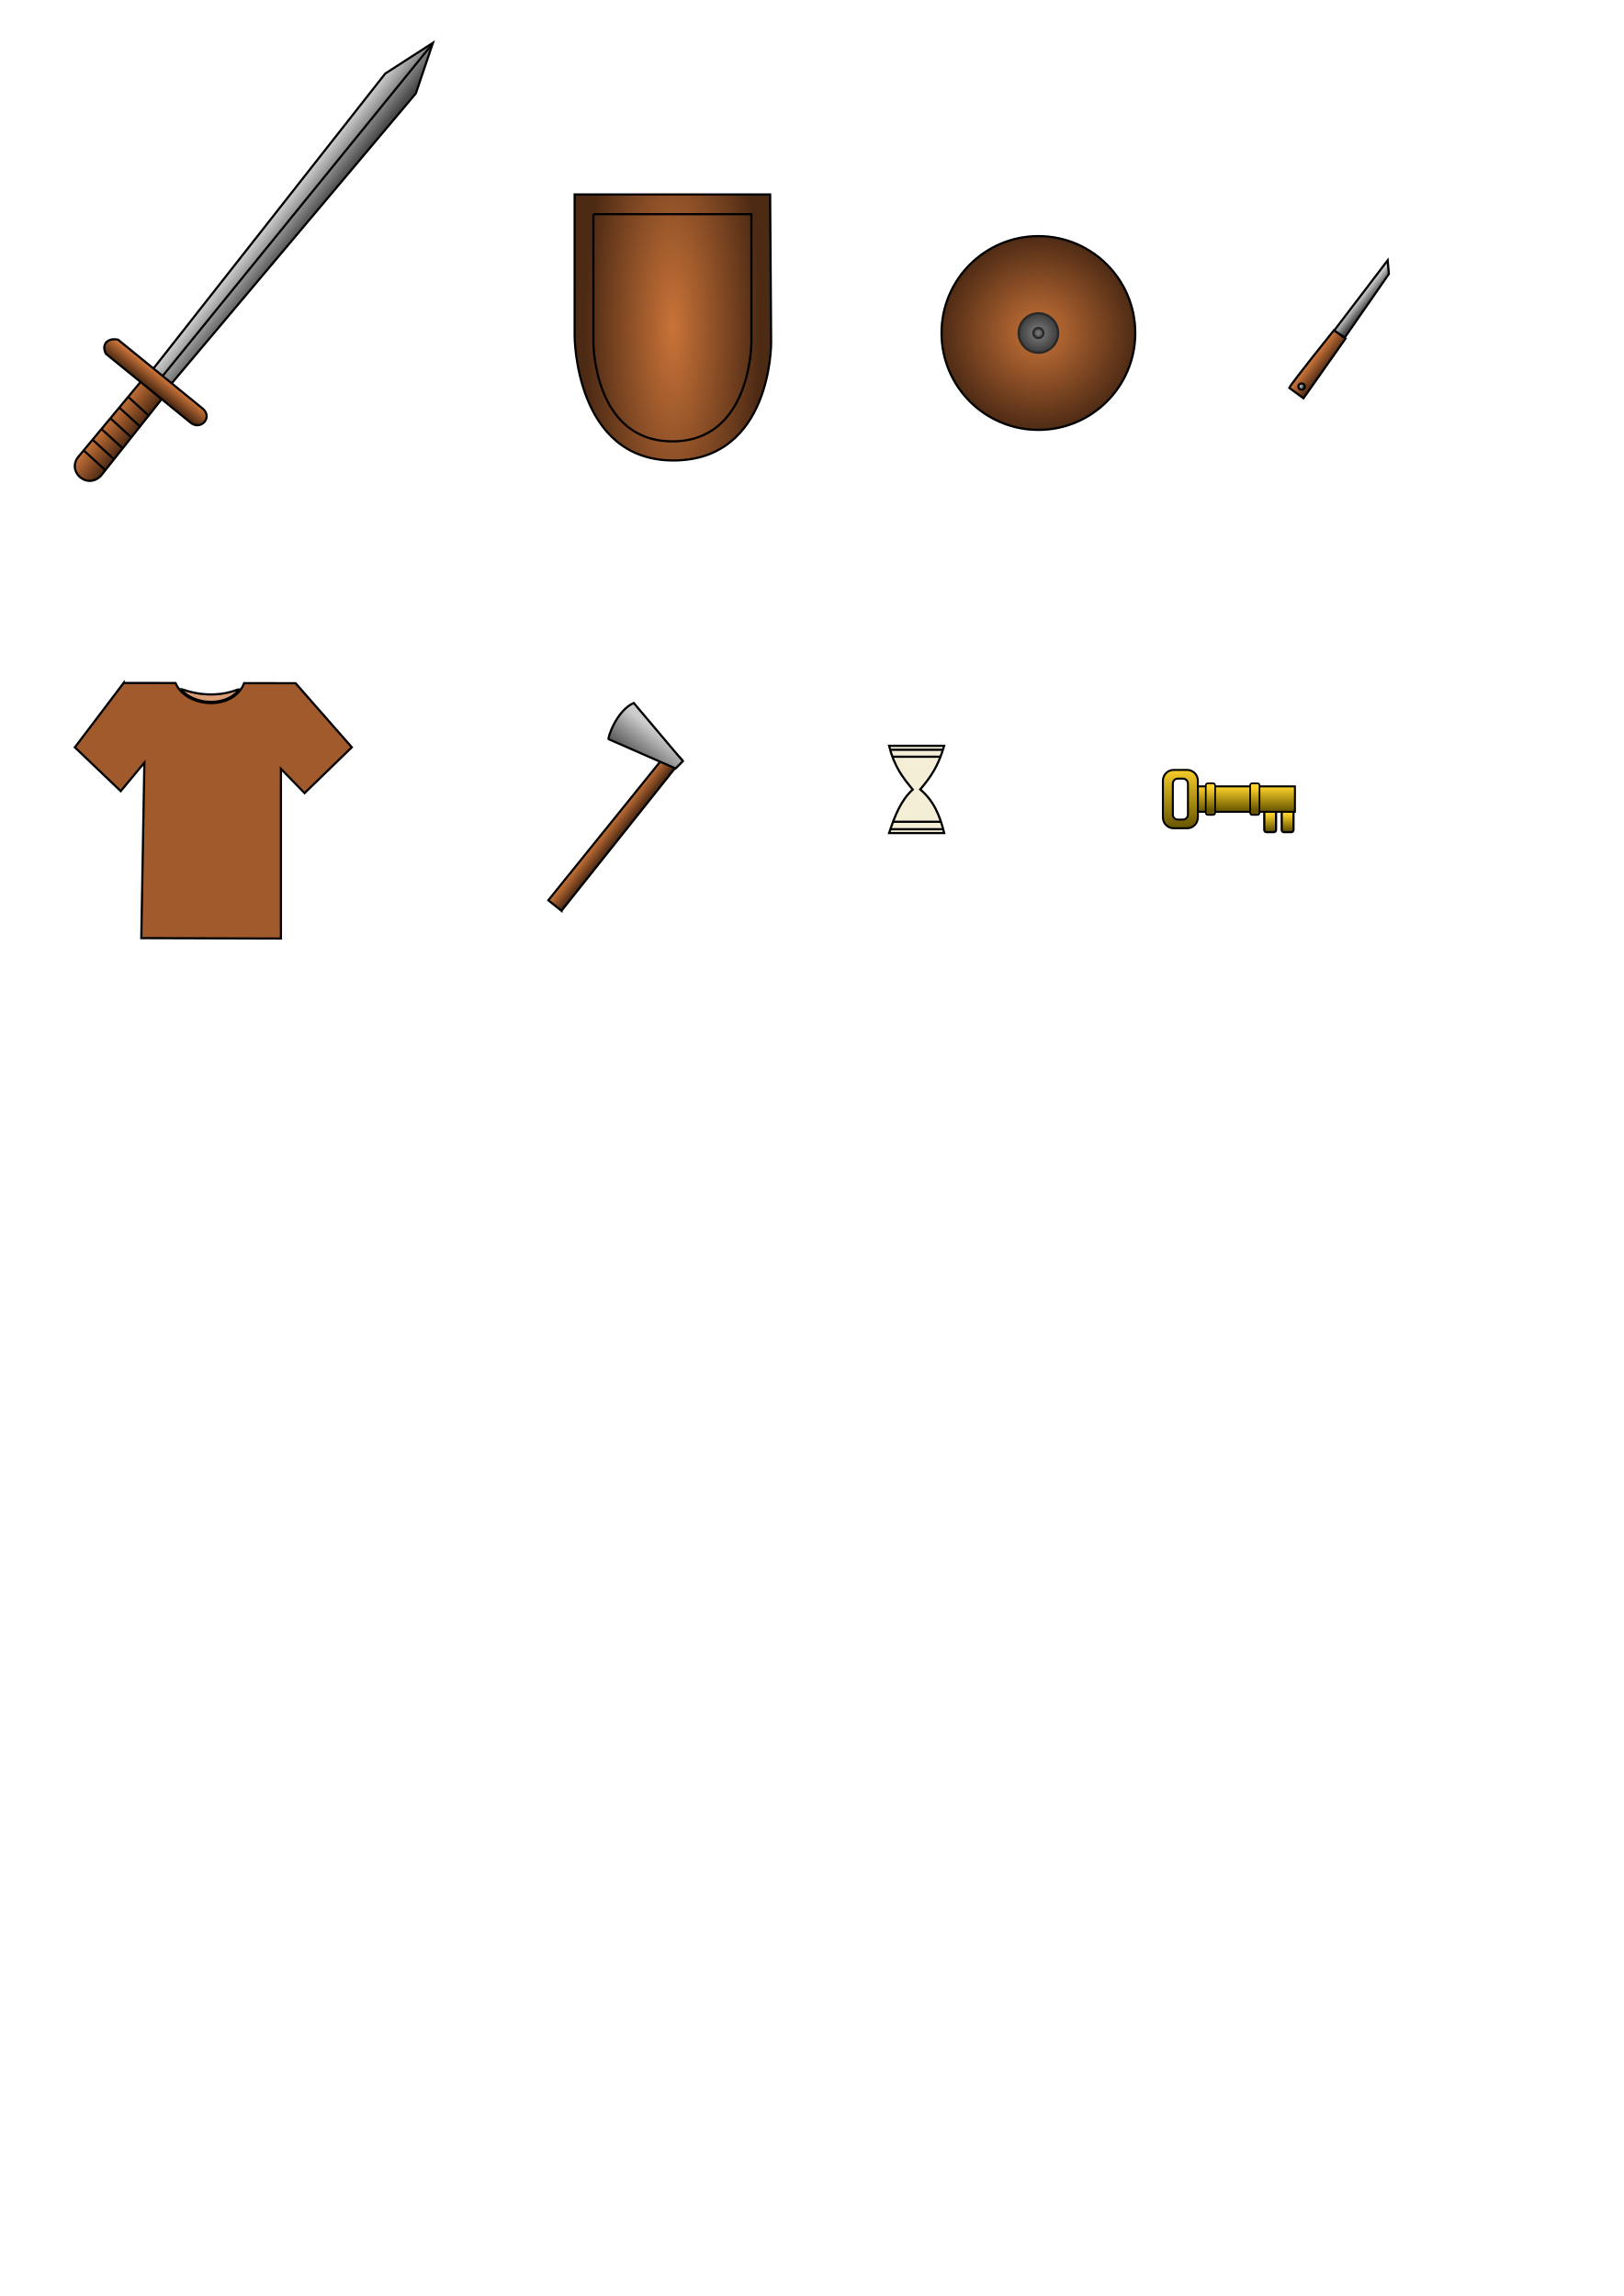
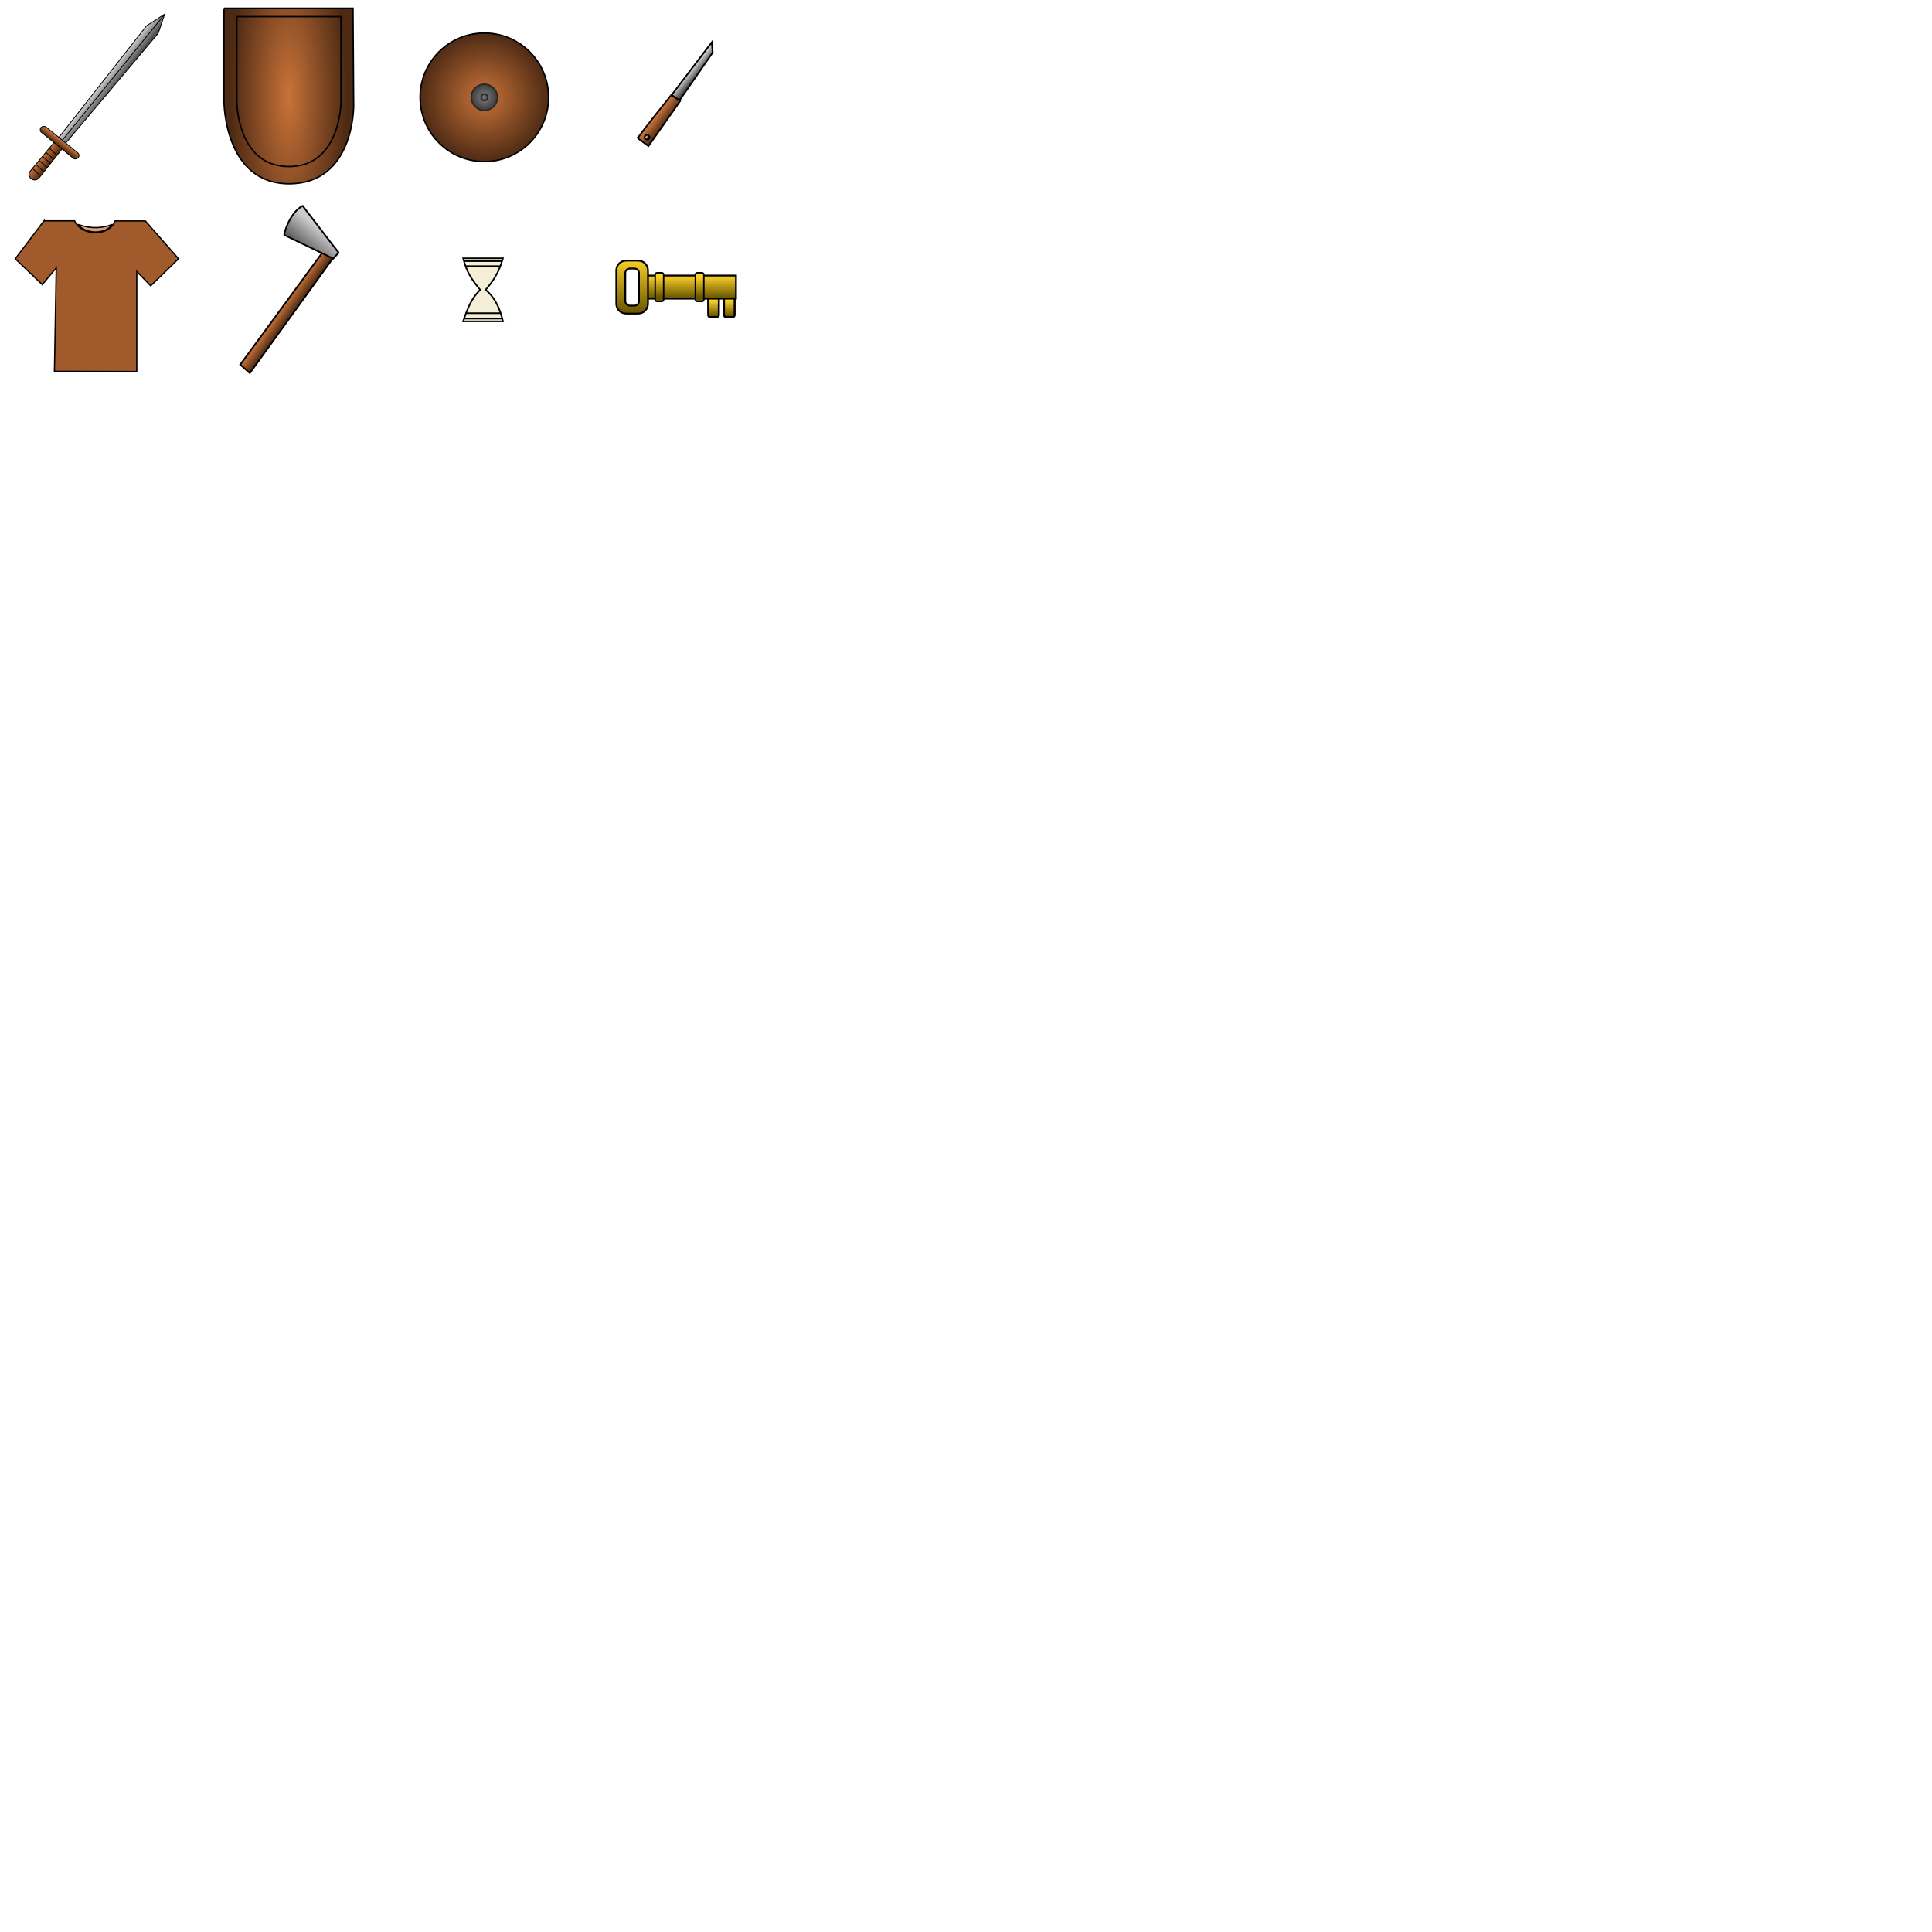
- <svg xmlns="http://www.w3.org/2000/svg" xmlns:ns1="http://www.openswatchbook.org/uri/2009/osb" xmlns:xlink="http://www.w3.org/1999/xlink" width="744.094" height="1052.362" id="svg11971" version="1.1">
-   <defs id="defs11973">
+ <svg xmlns="http://www.w3.org/2000/svg" xmlns:xlink="http://www.w3.org/1999/xlink" width="640" height="640" viewBox="0 0 640 640" id="svg3440" version="1.1">
+   <defs id="defs3442">
+     <linearGradient xlink:href="#linearGradient5971" id="linearGradient6046-1" gradientUnits="userSpaceOnUse" x1="573.75" y1="361.112" x2="573.75" y2="372.362" gradientTransform="matrix(0.7750424,0,0,0.479848,-200.2339,-544.726)" />
    <linearGradient id="linearGradient5971">
      <stop style="stop-color:#ffd42a;stop-opacity:1;" offset="0" id="stop5973" />
      <stop style="stop-color:#675500;stop-opacity:1" offset="1" id="stop5975" />
    </linearGradient>
-     <linearGradient id="linearGradient5658" ns1:paint="solid">
-       <stop style="stop-color:#000000;stop-opacity:1;" offset="0" id="stop5660" />
+     <linearGradient xlink:href="#linearGradient5971" id="linearGradient6046" gradientUnits="userSpaceOnUse" x1="573.75" y1="361.112" x2="573.75" y2="372.362" gradientTransform="matrix(0.7750424,0,0,0.479848,-189.6063,-544.726)" />
+     <linearGradient xlink:href="#linearGradient5971" id="linearGradient6042" gradientUnits="userSpaceOnUse" x1="541.851" y1="348.576" x2="541.649" y2="383.201" gradientTransform="matrix(0.5257578,0,0,0.4265465,-40.50238,-525.2093)" />
+     <linearGradient xlink:href="#linearGradient5971" id="linearGradient6044" gradientUnits="userSpaceOnUse" x1="573.75" y1="361.112" x2="573.75" y2="372.362" gradientTransform="matrix(0.4281189,0,0,0.5268025,13.3676,-561.9518)" />
+     <linearGradient xlink:href="#linearGradient5971" id="linearGradient6040" gradientUnits="userSpaceOnUse" x1="598.053" y1="372.993" x2="598.132" y2="380.806" gradientTransform="matrix(0.5226735,0,0,0.5226735,-42.58121,-560.1238)" />
+     <linearGradient xlink:href="#linearGradient5971" id="linearGradient6038" gradientUnits="userSpaceOnUse" x1="589.938" y1="372.987" x2="590.062" y2="380.8" gradientTransform="matrix(0.5226735,0,0,0.5226735,-42.53173,-560.1238)" />
+     <linearGradient xlink:href="#linearGradient12541" id="linearGradient3245" x1="447.125" y1="327.612" x2="436.25" y2="341.862" gradientUnits="userSpaceOnUse" gradientTransform="matrix(0.5282177,0,0,0.5815277,-106.841,-586.5086)" />
+     <linearGradient id="linearGradient12541">
+       <stop style="stop-color:#cccccc;stop-opacity:1;" offset="0" id="stop12543" />
+       <stop style="stop-color:#494949;stop-opacity:1;" offset="1" id="stop12545" />
    </linearGradient>
-     <linearGradient id="linearGradient3278">
-       <stop style="stop-color:#af2727;stop-opacity:1;" offset="0" id="stop3280" />
-       <stop style="stop-color:#af2727;stop-opacity:0;" offset="1" id="stop3282" />
-     </linearGradient>
-     <linearGradient id="linearGradient3270">
-       <stop style="stop-color:#2d0808;stop-opacity:1;" offset="0" id="stop3272" />
-       <stop style="stop-color:#2d0808;stop-opacity:0;" offset="1" id="stop3274" />
-     </linearGradient>
+     <linearGradient xlink:href="#linearGradient4813" id="linearGradient3237" x1="444.533" y1="367.777" x2="450.225" y2="372.277" gradientUnits="userSpaceOnUse" gradientTransform="matrix(0.5282177,0,0,0.5815277,-108.5218,-578.4901)" />
    <linearGradient id="linearGradient4813">
      <stop style="stop-color:#c97338;stop-opacity:1;" offset="0" id="stop4815" />
      <stop style="stop-color:#4d2a14;stop-opacity:1;" offset="1" id="stop4817" />
    </linearGradient>
-     <linearGradient id="linearGradient12628">
-       <stop style="stop-color:#aa4400;stop-opacity:1;" offset="0" id="stop12630" />
-       <stop style="stop-color:#4b1e00;stop-opacity:1;" offset="1" id="stop12632" />
-     </linearGradient>
+     <linearGradient gradientTransform="matrix(2.365075,0,0,2.366253,-87.73686,-547.3116)" xlink:href="#linearGradient12541" id="linearGradient3246" x1="141.281" y1="54.432" x2="141.68" y2="54.573" gradientUnits="userSpaceOnUse" />
+     <linearGradient xlink:href="#linearGradient12541" id="linearGradient3236" x1="147.416" y1="45.331" x2="148.225" y2="45.987" gradientUnits="userSpaceOnUse" gradientTransform="matrix(2.365075,0,0,2.366253,-87.57057,-547.1453)" />
+     <linearGradient xlink:href="#linearGradient4813" id="linearGradient3228" x1="142.638" y1="51.53" x2="143.93" y2="52.524" gradientUnits="userSpaceOnUse" gradientTransform="matrix(2.365075,0,0,2.366253,-87.57057,-547.1453)" />
+     <radialGradient xlink:href="#linearGradient4813" id="radialGradient3299" gradientUnits="userSpaceOnUse" gradientTransform="matrix(1,4.3104993e-6,-4.3105185e-6,1.000004,4.3357579e-4,-0.00102572)" cx="133.555" cy="111.468" fx="133.555" fy="111.468" r="9.961" />
+     <radialGradient xlink:href="#linearGradient12549" id="radialGradient3515" cx="192.438" cy="100.55" fx="192.438" fy="100.55" r="2.15" gradientUnits="userSpaceOnUse" />
    <linearGradient id="linearGradient12549">
      <stop style="stop-color:#808080;stop-opacity:1;" offset="0" id="stop12551" />
      <stop style="stop-color:#373737;stop-opacity:1;" offset="1" id="stop12553" />
    </linearGradient>
-     <linearGradient id="linearGradient12541">
-       <stop style="stop-color:#cccccc;stop-opacity:1;" offset="0" id="stop12543" />
-       <stop style="stop-color:#494949;stop-opacity:1;" offset="1" id="stop12545" />
-     </linearGradient>
-     <linearGradient id="linearGradient12533">
-       <stop style="stop-color:#aa4400;stop-opacity:1;" offset="0" id="stop12535" />
-       <stop style="stop-color:#612600;stop-opacity:0.931;" offset="1" id="stop12537" />
-     </linearGradient>
-     <linearGradient xlink:href="#linearGradient12533" id="linearGradient12539" x1="30" y1="104.862" x2="45" y2="104.862" gradientUnits="userSpaceOnUse" gradientTransform="matrix(0.6428571,0,0,1,13.39286,0)" />
-     <linearGradient xlink:href="#linearGradient12541" id="linearGradient12547" x1="30" y1="67.362" x2="45" y2="67.005" gradientUnits="userSpaceOnUse" gradientTransform="matrix(0.6190476,0,0,1,14.28571,0)" />
-     <linearGradient xlink:href="#linearGradient12549" id="linearGradient12555" x1="19.524" y1="80.973" x2="41.856" y2="80.973" gradientUnits="userSpaceOnUse" />
-     <linearGradient xlink:href="#linearGradient12628" id="linearGradient12634" x1="20" y1="89.862" x2="55" y2="89.862" gradientUnits="userSpaceOnUse" />
-     <linearGradient xlink:href="#linearGradient12541" id="linearGradient4667" x1="130.927" y1="76.768" x2="133.723" y2="79.041" gradientUnits="userSpaceOnUse" gradientTransform="matrix(1.034653,0,0,0.9771324,-3.957043,2.262305)" />
-     <linearGradient xlink:href="#linearGradient4813" id="linearGradient4819" x1="109.524" y1="101.312" x2="112.55" y2="103.964" gradientUnits="userSpaceOnUse" gradientTransform="matrix(0.7540372,0,0,0.7508716,27.29585,25.58647)" />
-     <linearGradient xlink:href="#linearGradient4813" id="linearGradient4827" x1="115.345" y1="97.134" x2="113.871" y2="98.831" gradientUnits="userSpaceOnUse" />
-     <linearGradient xlink:href="#linearGradient12541" id="linearGradient4855" gradientUnits="userSpaceOnUse" gradientTransform="matrix(1.034653,0,0,0.9771324,-3.957043,2.262305)" x1="130.927" y1="76.768" x2="133.723" y2="79.041" />
-     <linearGradient xlink:href="#linearGradient4813" id="linearGradient4857" gradientUnits="userSpaceOnUse" gradientTransform="matrix(0.7540372,0,0,0.7508716,27.29585,25.58647)" x1="109.524" y1="101.312" x2="112.55" y2="103.964" />
-     <linearGradient xlink:href="#linearGradient4813" id="linearGradient4859" gradientUnits="userSpaceOnUse" x1="115.345" y1="97.134" x2="113.871" y2="98.831" />
-     <linearGradient xlink:href="#linearGradient4813" id="linearGradient4891" x1="153.9" y1="100.862" x2="156.1" y2="100.862" gradientUnits="userSpaceOnUse" gradientTransform="matrix(1,0,0,0.553911,-9,38.96573)" />
-     <linearGradient xlink:href="#linearGradient4813" id="linearGradient4895" gradientUnits="userSpaceOnUse" x1="153.9" y1="100.862" x2="156.1" y2="100.862" gradientTransform="matrix(0,1,-0.5918556,-2.8356474e-8,214.6834,-66.63781)" />
-     <linearGradient xlink:href="#linearGradient4813" id="linearGradient4905" gradientUnits="userSpaceOnUse" gradientTransform="matrix(1,0,0,0.553911,9,38.97131)" x1="153.9" y1="100.862" x2="156.1" y2="100.862" />
-     <linearGradient xlink:href="#linearGradient4813" id="linearGradient2446" gradientUnits="userSpaceOnUse" gradientTransform="matrix(3.337504,-0.154314,0.1542372,3.339166,-326.9866,-134.7037)" x1="115.345" y1="97.134" x2="113.871" y2="98.831" />
-     <linearGradient xlink:href="#linearGradient4813" id="linearGradient2449" gradientUnits="userSpaceOnUse" gradientTransform="matrix(3.408348,-0.1575896,0.1568499,3.395729,-339.2016,-135.4084)" x1="109.524" y1="101.312" x2="112.55" y2="103.964" />
-     <linearGradient xlink:href="#linearGradient12541" id="linearGradient2453" gradientUnits="userSpaceOnUse" gradientTransform="matrix(4.211564,-0.1947274,0.18381,3.979406,-430.28,-193.3357)" x1="130.927" y1="76.768" x2="133.723" y2="79.041" />
-     <radialGradient xlink:href="#linearGradient3270" id="radialGradient3276" cx="180.003" cy="78.632" fx="180.003" fy="78.632" r="8.857" gradientTransform="matrix(1,0,0,0.7105994,0,22.75614)" gradientUnits="userSpaceOnUse" />
-     <radialGradient xlink:href="#linearGradient3278" id="radialGradient3284" cx="180.003" cy="78.632" fx="180.003" fy="78.632" r="8.857" gradientTransform="matrix(1,0,0,0.7105994,0,22.75614)" gradientUnits="userSpaceOnUse" />
-     <radialGradient xlink:href="#linearGradient4813" id="radialGradient3286" cx="133.555" cy="111.468" fx="133.555" fy="111.468" r="9.961" gradientUnits="userSpaceOnUse" gradientTransform="matrix(1,4.3104993e-6,-4.3105185e-6,1.000004,4.3357579e-4,-1.0257246e-3)" />
-     <radialGradient xlink:href="#linearGradient4813" id="radialGradient3292" cx="152.487" cy="102.688" fx="152.487" fy="102.688" r="10.05" gradientTransform="matrix(4.007604,2.5984951e-6,-8.2653352e-6,12.76016,-302.743,-1160.221)" gradientUnits="userSpaceOnUse" />
-     <radialGradient xlink:href="#linearGradient4813" id="radialGradient3299" gradientUnits="userSpaceOnUse" gradientTransform="matrix(1,4.3104993e-6,-4.3105185e-6,1.000004,4.3357579e-4,-1.0257246e-3)" cx="133.555" cy="111.468" fx="133.555" fy="111.468" r="9.961" />
-     <radialGradient xlink:href="#linearGradient12549" id="radialGradient3515" cx="192.438" cy="100.55" fx="192.438" fy="100.55" r="2.15" gradientUnits="userSpaceOnUse" />
    <radialGradient xlink:href="#linearGradient12549" id="radialGradient3523" cx="192.62" cy="100" fx="192.62" fy="100" r="0.658" gradientUnits="userSpaceOnUse" />
-     <linearGradient xlink:href="#linearGradient4813" id="linearGradient3228" x1="142.638" y1="51.53" x2="143.93" y2="52.524" gradientUnits="userSpaceOnUse" gradientTransform="matrix(4.524956,0,0,4.52721,-43.39263,-69.193)" />
-     <linearGradient xlink:href="#linearGradient12541" id="linearGradient3236" x1="147.416" y1="45.331" x2="148.225" y2="45.987" gradientUnits="userSpaceOnUse" gradientTransform="matrix(4.524956,0,0,4.52721,-43.39263,-69.193)" />
-     <linearGradient xlink:href="#linearGradient12541" id="linearGradient3246" x1="141.281" y1="54.432" x2="141.68" y2="54.573" gradientUnits="userSpaceOnUse" />
-     <linearGradient xlink:href="#linearGradient4813" id="linearGradient3237" x1="444.533" y1="367.777" x2="450.225" y2="372.277" gradientUnits="userSpaceOnUse" gradientTransform="translate(-165,9.5)" />
-     <linearGradient xlink:href="#linearGradient12541" id="linearGradient3245" x1="447.125" y1="327.612" x2="436.25" y2="341.862" gradientUnits="userSpaceOnUse" gradientTransform="translate(-161.818,-4.288583)" />
-     <linearGradient gradientTransform="translate(-546.9654,-360.5775)" xlink:href="#linearGradient5971" id="linearGradient5977-4" x1="573.75" y1="361.112" x2="573.75" y2="372.362" gradientUnits="userSpaceOnUse" />
-     <linearGradient xlink:href="#linearGradient5971" id="linearGradient6038" gradientUnits="userSpaceOnUse" x1="589.938" y1="372.987" x2="590.062" y2="380.8" gradientTransform="translate(-7.954951,0)" />
-     <linearGradient xlink:href="#linearGradient5971" id="linearGradient6040" gradientUnits="userSpaceOnUse" x1="598.053" y1="372.993" x2="598.132" y2="380.806" gradientTransform="translate(-8.049621,0)" />
-     <linearGradient xlink:href="#linearGradient5971" id="linearGradient6042" gradientUnits="userSpaceOnUse" x1="541.851" y1="348.576" x2="541.649" y2="383.201" gradientTransform="matrix(1.005901,0,0,0.816086,-4.072323,66.79984)" />
-     <linearGradient xlink:href="#linearGradient5971" id="linearGradient6044" gradientUnits="userSpaceOnUse" x1="573.75" y1="361.112" x2="573.75" y2="372.362" gradientTransform="matrix(0.8190943,0,0,1.0079,98.99389,-3.497249)" />
-     <linearGradient xlink:href="#linearGradient5971" id="linearGradient6046" gradientUnits="userSpaceOnUse" x1="573.75" y1="361.112" x2="573.75" y2="372.362" gradientTransform="matrix(1.482842,0,0,0.9180645,-289.344,29.45985)" />
-     <linearGradient xlink:href="#linearGradient5971" id="linearGradient6046-1" gradientUnits="userSpaceOnUse" x1="573.75" y1="361.112" x2="573.75" y2="372.362" gradientTransform="matrix(1.482842,0,0,0.9180645,-309.6771,29.45984)" />
+     <radialGradient xlink:href="#linearGradient4813" id="radialGradient3292" cx="152.487" cy="102.688" fx="152.487" fy="102.688" r="10.05" gradientTransform="matrix(1.721172,1.1159928e-6,-3.5497681e-6,5.480188,-135.1853,-994.3287)" gradientUnits="userSpaceOnUse" />
+     <linearGradient xlink:href="#linearGradient4813" id="linearGradient2446" gradientUnits="userSpaceOnUse" gradientTransform="matrix(0.8351735,-0.03861537,0.03859616,0.8355895,-48.06289,-495.8253)" x1="115.345" y1="97.134" x2="113.871" y2="98.831" />
+     <linearGradient xlink:href="#linearGradient4813" id="linearGradient2449" gradientUnits="userSpaceOnUse" gradientTransform="matrix(0.8529013,-0.03943506,0.03924996,0.8497438,-51.11956,-496.0016)" x1="109.524" y1="101.312" x2="112.55" y2="103.964" />
+     <linearGradient xlink:href="#linearGradient12541" id="linearGradient2453" gradientUnits="userSpaceOnUse" gradientTransform="matrix(1.053897,-0.04872838,0.04599642,0.9958024,-73.91092,-510.4973)" x1="130.927" y1="76.768" x2="133.723" y2="79.041" />
  </defs>
-   <g id="layer1" style="display:inline">
-     <path style="fill:url(#linearGradient2453);fill-opacity:1;fill-rule:evenodd;stroke:#000000;stroke-width:1;stroke-linecap:butt;stroke-linejoin:miter;stroke-miterlimit:4;stroke-dasharray:none;stroke-opacity:1" d="M 68.602,171.096 176.552,33.708 198.413,19.629 190.567,42.808 77.047,177.633 68.602,171.096 Z" id="path2401" />
-     <path style="fill:#666666;fill-rule:evenodd;stroke:#000000;stroke-width:1;stroke-linecap:butt;stroke-linejoin:miter;stroke-miterlimit:4;stroke-dasharray:none;stroke-opacity:1" d="M 73.129,174.068 197.76,20.615" id="path2405" />
-     <path style="fill:url(#linearGradient2449);fill-opacity:1;fill-rule:evenodd;stroke:#000000;stroke-width:1;stroke-linecap:butt;stroke-linejoin:miter;stroke-miterlimit:4;stroke-dasharray:none;stroke-opacity:1" d="m 65.261,174.047 -28.891,34.758 c -6.394,6.828 3.329,15.949 9.882,9.266 l 28.24,-35.639 -9.231,-8.384 z" id="path2403" />
-     <path id="path2415" d="m 48.554,162.175 39.008,31.724 c 4.482,3.369 9.961,-2.454 5.446,-6.522 L 54.1,155.683 c -4.797,-0.97 -7.806,2.109 -5.547,6.492 z" style="fill:url(#linearGradient2446);fill-opacity:1;fill-rule:evenodd;stroke:#000000;stroke-width:1;stroke-linecap:butt;stroke-linejoin:miter;stroke-miterlimit:4;stroke-dasharray:none;stroke-opacity:1" />
-     <path style="fill:none;fill-rule:evenodd;stroke:#000000;stroke-width:1;stroke-linecap:butt;stroke-linejoin:miter;stroke-miterlimit:4;stroke-dasharray:none;stroke-opacity:1" d="m 38.612,206.674 9.458,8.627" id="path4871" />
-     <path id="path4873" d="m 42.685,201.763 9.458,8.627" style="fill:none;fill-rule:evenodd;stroke:#000000;stroke-width:1;stroke-linecap:butt;stroke-linejoin:miter;stroke-miterlimit:4;stroke-dasharray:none;stroke-opacity:1" />
-     <path style="fill:none;fill-rule:evenodd;stroke:#000000;stroke-width:1;stroke-linecap:butt;stroke-linejoin:miter;stroke-miterlimit:4;stroke-dasharray:none;stroke-opacity:1" d="m 46.757,196.852 9.458,8.627" id="path4875" />
-     <path id="path4877" d="m 50.83,191.942 9.458,8.627" style="fill:none;fill-rule:evenodd;stroke:#000000;stroke-width:1;stroke-linecap:butt;stroke-linejoin:miter;stroke-miterlimit:4;stroke-dasharray:none;stroke-opacity:1" />
-     <path style="fill:none;fill-rule:evenodd;stroke:#000000;stroke-width:1;stroke-linecap:butt;stroke-linejoin:miter;stroke-miterlimit:4;stroke-dasharray:none;stroke-opacity:1" d="m 54.903,187.031 9.458,8.627" id="path4879" />
-     <path id="path4881" d="m 58.976,182.121 9.458,8.627" style="fill:none;fill-rule:evenodd;stroke:#000000;stroke-width:1;stroke-linecap:butt;stroke-linejoin:miter;stroke-miterlimit:4;stroke-dasharray:none;stroke-opacity:1" />
-     <path style="fill:url(#radialGradient3292);fill-opacity:1;fill-rule:evenodd;stroke:#000000;stroke-width:1;stroke-linecap:butt;stroke-linejoin:miter;stroke-miterlimit:4;stroke-dasharray:none;stroke-opacity:1" d="m 263.339,89.135 89.594,0 0.452,67.889 c 0,0 0.452,54.034 -44.797,54.034 -45.25,0 -45.25,-57.082 -45.25,-57.082 l 0,-64.841 z" id="path4831" />
-     <path style="fill:none;fill-rule:evenodd;stroke:#000000;stroke-width:1;stroke-linecap:butt;stroke-linejoin:miter;stroke-miterlimit:4;stroke-dasharray:none;stroke-opacity:1" d="m 271.937,98.17 72.399,0 0,58.854 c 0,0 0,45.272 -36.2,45.272 -36.2,0 -36.2,-45.272 -36.2,-45.272 l 0,-58.854" id="path4907" />
-     <g id="g3294" transform="matrix(4.524956,0,0,4.52721,-392.8318,-301.9893)" style="stroke-width:0.221;stroke-miterlimit:4;stroke-dasharray:none">
+   <g id="layer1" transform="translate(-31.77785,464.8426)">
+     <g id="g4337" transform="matrix(1.093761,0,0,1.093761,-4.900027,39.90068)">
+       <path id="path2401" d="m 50.929,-419.302 27.013,-34.38 5.471,-3.523 -1.964,5.8 -28.407,33.738 -2.113,-1.636 z" style="display:inline;fill:url(#linearGradient2453);fill-opacity:1;fill-rule:evenodd;stroke:#000000;stroke-width:0.25;stroke-linecap:butt;stroke-linejoin:miter;stroke-miterlimit:4;stroke-dasharray:none;stroke-opacity:1" />
+       <path id="path2405" d="m 52.062,-418.559 31.187,-38.4" style="display:inline;fill:#666666;fill-rule:evenodd;stroke:#000000;stroke-width:0.25;stroke-linecap:butt;stroke-linejoin:miter;stroke-miterlimit:4;stroke-dasharray:none;stroke-opacity:1" />
+       <path id="path2403" d="m 50.093,-418.564 -7.23,8.698 c -1.6,1.709 0.833,3.991 2.473,2.319 l 7.067,-8.918 -2.31,-2.098 z" style="display:inline;fill:url(#linearGradient2449);fill-opacity:1;fill-rule:evenodd;stroke:#000000;stroke-width:0.25;stroke-linecap:butt;stroke-linejoin:miter;stroke-miterlimit:4;stroke-dasharray:none;stroke-opacity:1" />
+       <path style="display:inline;fill:url(#linearGradient2446);fill-opacity:1;fill-rule:evenodd;stroke:#000000;stroke-width:0.25;stroke-linecap:butt;stroke-linejoin:miter;stroke-miterlimit:4;stroke-dasharray:none;stroke-opacity:1" d="m 45.912,-421.535 9.761,7.939 c 1.122,0.843 2.493,-0.614 1.363,-1.632 l -9.736,-7.931 c -1.2,-0.243 -1.953,0.528 -1.388,1.624 z" id="path2415" />
+       <path id="path4871" d="m 43.424,-410.399 2.367,2.159" style="display:inline;fill:none;fill-rule:evenodd;stroke:#000000;stroke-width:0.25;stroke-linecap:butt;stroke-linejoin:miter;stroke-miterlimit:4;stroke-dasharray:none;stroke-opacity:1" />
+       <path style="display:inline;fill:none;fill-rule:evenodd;stroke:#000000;stroke-width:0.25;stroke-linecap:butt;stroke-linejoin:miter;stroke-miterlimit:4;stroke-dasharray:none;stroke-opacity:1" d="m 44.443,-411.628 2.367,2.159" id="path4873" />
+       <path id="path4875" d="m 45.462,-412.857 2.367,2.159" style="display:inline;fill:none;fill-rule:evenodd;stroke:#000000;stroke-width:0.25;stroke-linecap:butt;stroke-linejoin:miter;stroke-miterlimit:4;stroke-dasharray:none;stroke-opacity:1" />
+       <path style="display:inline;fill:none;fill-rule:evenodd;stroke:#000000;stroke-width:0.25;stroke-linecap:butt;stroke-linejoin:miter;stroke-miterlimit:4;stroke-dasharray:none;stroke-opacity:1" d="m 46.482,-414.086 2.367,2.159" id="path4877" />
+       <path id="path4879" d="m 47.501,-415.315 2.367,2.159" style="display:inline;fill:none;fill-rule:evenodd;stroke:#000000;stroke-width:0.25;stroke-linecap:butt;stroke-linejoin:miter;stroke-miterlimit:4;stroke-dasharray:none;stroke-opacity:1" />
+       <path style="display:inline;fill:none;fill-rule:evenodd;stroke:#000000;stroke-width:0.25;stroke-linecap:butt;stroke-linejoin:miter;stroke-miterlimit:4;stroke-dasharray:none;stroke-opacity:1" d="m 48.52,-416.543 2.367,2.159" id="path4881" />
+     </g>
+     <g id="g4377" transform="matrix(1.110501,0,0,1.110501,-13.87792,46.22633)">
+       <path id="path4831" d="m 107.934,-457.76 38.479,0 0.194,29.157 c 0,0 0.194,23.206 -19.239,23.206 -19.434,0 -19.434,-24.516 -19.434,-24.516 l 0,-27.848 z" style="display:inline;fill:url(#radialGradient3292);fill-opacity:1;fill-rule:evenodd;stroke:#000000;stroke-width:0.429;stroke-linecap:butt;stroke-linejoin:miter;stroke-miterlimit:4;stroke-dasharray:none;stroke-opacity:1" />
+       <path id="path4907" d="m 111.751,-455.254 31.094,0 0,25.276 c 0,0 0,19.443 -15.547,19.443 -15.547,0 -15.547,-19.443 -15.547,-19.443 l 0,-25.276" style="display:inline;fill:none;fill-rule:evenodd;stroke:#000000;stroke-width:0.429;stroke-linecap:butt;stroke-linejoin:miter;stroke-miterlimit:4;stroke-dasharray:none;stroke-opacity:1" />
+     </g>
+     <g id="g3294" transform="matrix(2.169226,0,0,2.170306,-224.2276,-650.5509)" style="display:inline;stroke-width:0.221;stroke-miterlimit:4;stroke-dasharray:none">
      <circle transform="translate(58.4247,-11.04854)" id="path2460" style="fill:url(#radialGradient3299);fill-opacity:1;stroke:#000000;stroke-width:0.221;stroke-miterlimit:4;stroke-dasharray:none;stroke-opacity:1" cx="133.555" cy="111.468" r="9.811" />
      <circle transform="translate(-0.4580077,-0.130002)" id="path3246" style="fill:url(#radialGradient3515);fill-opacity:1;stroke:#282828;stroke-width:0.221;stroke-miterlimit:4;stroke-dasharray:none;stroke-opacity:1" cx="192.438" cy="100.55" r="2" />
      <circle transform="translate(-0.640808,0.4198484)" id="path3248" style="fill:url(#radialGradient3523);fill-opacity:1;stroke:#292929;stroke-width:0.221;stroke-miterlimit:4;stroke-dasharray:none;stroke-opacity:1" cx="192.62" cy="100" r="0.508" />
    </g>
-     <path style="fill:url(#linearGradient3228);fill-opacity:1;fill-rule:evenodd;stroke:#000000;stroke-width:1;stroke-linecap:butt;stroke-linejoin:miter;stroke-miterlimit:4;stroke-dasharray:none;stroke-opacity:1" d="m 590.841,177.793 c 0.8,-2.001 20.491,-26.454 20.491,-26.454 l 5.292,3.812 -19.291,27.4 -6.492,-4.757 z" id="path2440" />
-     <path style="fill:url(#linearGradient3236);fill-opacity:1;fill-rule:evenodd;stroke:#000000;stroke-width:1;stroke-linecap:butt;stroke-linejoin:miter;stroke-miterlimit:4;stroke-dasharray:none;stroke-opacity:1" d="m 611.453,151.45 24.463,-32.115 0.566,6.225 -20.221,29.144 -4.808,-3.254 z" id="path3212" />
-     <ellipse style="fill:url(#linearGradient3246);fill-opacity:1;stroke:#000000;stroke-width:0.221;stroke-miterlimit:4;stroke-dasharray:none;stroke-opacity:1" id="path3238" transform="matrix(4.524956,0,0,4.52721,-43.71079,-69.51132)" cx="141.484" cy="54.487" rx="0.328" ry="0.312" />
-     <path style="fill:#a05a2c;fill-opacity:1;fill-rule:evenodd;stroke:#000000;stroke-width:1px;stroke-linecap:butt;stroke-linejoin:miter;stroke-opacity:1" d="m 56.644,313.031 23.77,0.029 c 5.157,11.761 26.688,12.749 31.453,0.058 l 23.593,0.029 25.763,29.367 -21.642,21.009 -10.839,-11.132 0,77.782 -63.993,-0.186 1.414,-80.425 -10.839,13.046 -21.021,-20.07 22.341,-29.508 z" id="path3239" />
-     <path style="fill:#da9d76;fill-opacity:1;stroke:#000000;stroke-width:1;stroke-miterlimit:4;stroke-dasharray:none;stroke-opacity:1" d="m 95.094,321.658 c -4.915,-0.474 -8.956,-2.263 -11.741,-5.197 -0.356,-0.375 -0.632,-0.698 -0.614,-0.717 0.019,-0.019 0.674,0.183 1.456,0.449 4.645,1.58 9.409,2.275 14.169,2.065 3.799,-0.167 7.156,-0.867 10.728,-2.239 0.334,-0.128 0.628,-0.214 0.652,-0.19 0.098,0.098 -1.228,1.547 -2.011,2.197 -2.448,2.032 -5.573,3.26 -9.148,3.596 -0.902,0.085 -2.773,0.103 -3.491,0.033 z" id="path3261" />
-     <path style="fill:url(#linearGradient3237);fill-opacity:1;fill-rule:evenodd;stroke:#000000;stroke-width:1px;stroke-linecap:butt;stroke-linejoin:miter;stroke-opacity:1" d="m 257.289,417.456 55.186,-69.303 -5.081,-5.053 -56.111,69.532 6.007,4.825 z" id="path2457" />
-     <path style="fill:url(#linearGradient3245);fill-opacity:1;fill-rule:evenodd;stroke:#000000;stroke-width:1px;stroke-linecap:butt;stroke-linejoin:miter;stroke-opacity:1" d="m 278.925,338.807 c -0.567,-0.296 3.432,-12.981 11.498,-16.612 l 22.523,26.689 c 0,0 -3.334,3.357 -3.334,3.357 l -30.686,-13.434 z" id="path2459" />
-     <path style="fill:#f4eed7;fill-rule:evenodd;stroke:#000000;stroke-width:1px;stroke-linecap:butt;stroke-linejoin:miter;stroke-opacity:1" d="m 407.444,341.843 25.25,0 c -2.768,9.424 -6.136,14.259 -10.989,19.989 6.152,5.12 9.052,12.019 10.989,20.011 l -25.25,0 c 2.621,-7.926 5.349,-14.894 10.819,-19.967 -4.775,-5.768 -8.486,-10.7 -10.819,-20.033 z" id="path2461" />
-     <path style="fill:none;fill-rule:evenodd;stroke:#000000;stroke-width:1px;stroke-linecap:butt;stroke-linejoin:miter;stroke-opacity:1" d="m 407.882,343.656 24.25,0" id="path2463" />
-     <path style="fill:none;fill-rule:evenodd;stroke:#000000;stroke-width:1px;stroke-linecap:butt;stroke-linejoin:miter;stroke-opacity:1" d="m 407.944,380.067 24.375,0" id="path2465" />
-     <path style="fill:none;fill-rule:evenodd;stroke:#000000;stroke-width:1px;stroke-linecap:butt;stroke-linejoin:miter;stroke-opacity:1" d="m 408.882,346.843 21.875,0" id="path2467" />
-     <path style="fill:none;fill-rule:evenodd;stroke:#000000;stroke-width:1px;stroke-linecap:butt;stroke-linejoin:miter;stroke-opacity:1" d="m 409.007,376.656 22.438,0" id="path2469" />
+     <g id="g4349" transform="matrix(1.040166,0,0,1.040166,-10.66867,15.79295)">
+       <path id="path2440" d="m 243.926,-418.052 c 0.418,-1.046 10.71,-13.827 10.71,-13.827 l 2.766,1.992 -10.083,14.321 -3.393,-2.487 z" style="display:inline;fill:url(#linearGradient3228);fill-opacity:1;fill-rule:evenodd;stroke:#000000;stroke-width:0.523;stroke-linecap:butt;stroke-linejoin:miter;stroke-miterlimit:4;stroke-dasharray:none;stroke-opacity:1" />
+       <path id="path3212" d="m 254.7,-431.821 12.786,-16.786 0.296,3.254 -10.569,15.233 -2.513,-1.701 z" style="display:inline;fill:url(#linearGradient3236);fill-opacity:1;fill-rule:evenodd;stroke:#000000;stroke-width:0.523;stroke-linecap:butt;stroke-linejoin:miter;stroke-miterlimit:4;stroke-dasharray:none;stroke-opacity:1" />
+       <ellipse ry="0.739" rx="0.776" cy="-418.381" cx="246.884" id="path3238" style="display:inline;fill:url(#linearGradient3246);fill-opacity:1;stroke:#000000;stroke-width:0.523;stroke-miterlimit:4;stroke-dasharray:none;stroke-opacity:1" />
+     </g>
+     <g id="g4373" transform="translate(0.06249999,0.1875)">
+       <path id="path3239" d="m 46.289,-391.88 10.131,0.012 c 2.198,5.013 11.374,5.434 13.405,0.025 l 10.055,0.012 10.981,12.516 -9.224,8.954 -4.62,-4.744 0,33.151 -27.274,-0.079 0.603,-34.278 -4.62,5.56 -8.959,-8.554 9.522,-12.577 z" style="display:inline;fill:#a05a2c;fill-opacity:1;fill-rule:evenodd;stroke:#000000;stroke-width:0.426px;stroke-linecap:butt;stroke-linejoin:miter;stroke-opacity:1" />
+       <path id="path3261" d="m 62.676,-388.203 c -2.095,-0.202 -3.817,-0.964 -5.004,-2.215 -0.152,-0.16 -0.27,-0.297 -0.261,-0.306 0.008,-0.008 0.287,0.078 0.621,0.191 1.98,0.673 4.01,0.969 6.039,0.88 1.619,-0.071 3.05,-0.37 4.572,-0.954 0.142,-0.055 0.267,-0.091 0.278,-0.081 0.042,0.042 -0.523,0.659 -0.857,0.937 -1.043,0.866 -2.375,1.39 -3.899,1.533 -0.385,0.036 -1.182,0.044 -1.488,0.014 z" style="display:inline;fill:#da9d76;fill-opacity:1;stroke:#000000;stroke-width:0.426;stroke-miterlimit:4;stroke-dasharray:none;stroke-opacity:1" />
+     </g>
+     <g id="g4369">
+       <path id="path2457" d="m 114.539,-341.253 29.15,-40.302 -2.684,-2.939 -29.639,40.435 3.173,2.806 z" style="display:inline;fill:url(#linearGradient3237);fill-opacity:1;fill-rule:evenodd;stroke:#000000;stroke-width:0.554px;stroke-linecap:butt;stroke-linejoin:miter;stroke-opacity:1" />
+       <path id="path2459" d="m 125.967,-386.989 c -0.3,-0.172 1.813,-7.549 6.073,-9.66 l 11.897,15.52 c 0,0 -1.761,1.952 -1.761,1.952 l -16.209,-7.812 z" style="display:inline;fill:url(#linearGradient3245);fill-opacity:1;fill-rule:evenodd;stroke:#000000;stroke-width:0.554px;stroke-linecap:butt;stroke-linejoin:miter;stroke-opacity:1" />
+     </g>
+     <g id="g4362" transform="translate(0.3635146,0.748699)">
+       <path id="path2461" d="m 184.839,-380.037 13.197,0 c -1.447,4.926 -3.207,7.453 -5.744,10.448 3.216,2.676 4.731,6.282 5.744,10.459 l -13.197,0 c 1.37,-4.143 2.796,-7.785 5.655,-10.436 -2.496,-3.015 -4.435,-5.593 -5.655,-10.471 z" style="display:inline;fill:#f4eed7;fill-rule:evenodd;stroke:#000000;stroke-width:0.523px;stroke-linecap:butt;stroke-linejoin:miter;stroke-opacity:1" />
+       <path id="path2463" d="m 185.068,-379.09 12.675,0" style="display:inline;fill:none;fill-rule:evenodd;stroke:#000000;stroke-width:0.523px;stroke-linecap:butt;stroke-linejoin:miter;stroke-opacity:1" />
+       <path id="path2465" d="m 185.101,-360.059 12.74,0" style="display:inline;fill:none;fill-rule:evenodd;stroke:#000000;stroke-width:0.523px;stroke-linecap:butt;stroke-linejoin:miter;stroke-opacity:1" />
+       <path id="path2467" d="m 185.591,-377.424 11.433,0" style="display:inline;fill:none;fill-rule:evenodd;stroke:#000000;stroke-width:0.523px;stroke-linecap:butt;stroke-linejoin:miter;stroke-opacity:1" />
+       <path id="path2469" d="m 185.656,-361.842 11.727,0" style="display:inline;fill:none;fill-rule:evenodd;stroke:#000000;stroke-width:0.523px;stroke-linecap:butt;stroke-linejoin:miter;stroke-opacity:1" />
+     </g>
+     <g id="g4354" transform="matrix(1.253486,0,0,1.253486,-65.11684,92.72111)">
+       <g id="g4509" transform="translate(0,-0.25)">
+         <rect style="color:#000000;clip-rule:nonzero;display:inline;overflow:visible;visibility:visible;opacity:1;isolation:auto;mix-blend-mode:normal;color-interpolation:sRGB;color-interpolation-filters:linearRGB;solid-color:#000000;solid-opacity:1;fill:url(#linearGradient6038);fill-opacity:1;fill-rule:nonzero;stroke:#000000;stroke-width:0.523;stroke-linecap:butt;stroke-linejoin:miter;stroke-miterlimit:4;stroke-dasharray:none;stroke-dashoffset:0;stroke-opacity:1;color-rendering:auto;image-rendering:auto;shape-rendering:auto;text-rendering:auto;enable-background:accumulate" id="rect5834" width="2.818" height="5.267" x="264.456" y="-366.04" ry="0.523" />
+         <rect style="color:#000000;clip-rule:nonzero;display:inline;overflow:visible;visibility:visible;opacity:1;isolation:auto;mix-blend-mode:normal;color-interpolation:sRGB;color-interpolation-filters:linearRGB;solid-color:#000000;solid-opacity:1;fill:url(#linearGradient6040);fill-opacity:1;fill-rule:nonzero;stroke:#000000;stroke-width:0.523;stroke-linecap:butt;stroke-linejoin:miter;stroke-miterlimit:4;stroke-dasharray:none;stroke-dashoffset:0;stroke-opacity:1;color-rendering:auto;image-rendering:auto;shape-rendering:auto;text-rendering:auto;enable-background:accumulate" id="rect5834-0" width="2.818" height="5.267" x="268.633" y="-366.04" ry="0.523" />
+         <rect style="color:#000000;clip-rule:nonzero;display:inline;overflow:visible;visibility:visible;opacity:1;isolation:auto;mix-blend-mode:normal;color-interpolation:sRGB;color-interpolation-filters:linearRGB;solid-color:#000000;solid-opacity:1;fill:url(#linearGradient6044);fill-opacity:1;fill-rule:nonzero;stroke:#000000;stroke-width:0.475;stroke-linecap:butt;stroke-linejoin:miter;stroke-miterlimit:4;stroke-dasharray:none;stroke-dashoffset:0;stroke-opacity:1;color-rendering:auto;image-rendering:auto;shape-rendering:auto;text-rendering:auto;enable-background:accumulate" id="rect5756" width="24.048" height="6.095" x="247.748" y="-371.735" />
+         <path style="color:#000000;clip-rule:nonzero;display:inline;overflow:visible;visibility:visible;opacity:1;isolation:auto;mix-blend-mode:normal;color-interpolation:sRGB;color-interpolation-filters:linearRGB;solid-color:#000000;solid-opacity:1;fill:url(#linearGradient6042);fill-opacity:1;fill-rule:nonzero;stroke:#000000;stroke-width:0.474;stroke-linecap:butt;stroke-linejoin:miter;stroke-miterlimit:4;stroke-dasharray:none;stroke-dashoffset:0;stroke-opacity:1;color-rendering:auto;image-rendering:auto;shape-rendering:auto;text-rendering:auto;enable-background:accumulate" d="m 242.771,-375.681 c -1.439,0 -2.597,1.158 -2.597,2.597 l 0,8.793 c 0,1.439 1.158,2.598 2.597,2.598 l 3.177,0 c 1.439,0 2.597,-1.159 2.597,-2.598 l 0,-8.793 c 0,-1.439 -1.158,-2.597 -2.597,-2.597 l -3.177,0 z m 0.972,2.091 1.233,0 c 0.66,0 1.191,0.531 1.191,1.191 l 0,7.423 c 0,0.66 -0.531,1.191 -1.191,1.191 l -1.233,0 c -0.66,0 -1.191,-0.531 -1.191,-1.191 l 0,-7.423 c 0,-0.66 0.531,-1.191 1.191,-1.191 z" id="rect5758" />
+         <rect style="color:#000000;clip-rule:nonzero;display:inline;overflow:visible;visibility:visible;opacity:1;isolation:auto;mix-blend-mode:normal;color-interpolation:sRGB;color-interpolation-filters:linearRGB;solid-color:#000000;solid-opacity:1;fill:url(#linearGradient6046);fill-opacity:1;fill-rule:nonzero;stroke:#000000;stroke-width:0.392;stroke-linecap:butt;stroke-linejoin:miter;stroke-miterlimit:4;stroke-dasharray:none;stroke-dashoffset:0;stroke-opacity:1;color-rendering:auto;image-rendering:auto;shape-rendering:auto;text-rendering:auto;enable-background:accumulate" id="rect5762-2" width="2.24" height="7.565" x="261.069" y="-372.47" ry="0.48" />
+         <rect style="color:#000000;clip-rule:nonzero;display:inline;overflow:visible;visibility:visible;opacity:1;isolation:auto;mix-blend-mode:normal;color-interpolation:sRGB;color-interpolation-filters:linearRGB;solid-color:#000000;solid-opacity:1;fill:url(#linearGradient6046-1);fill-opacity:1;fill-rule:nonzero;stroke:#000000;stroke-width:0.392;stroke-linecap:butt;stroke-linejoin:miter;stroke-miterlimit:4;stroke-dasharray:none;stroke-dashoffset:0;stroke-opacity:1;color-rendering:auto;image-rendering:auto;shape-rendering:auto;text-rendering:auto;enable-background:accumulate" id="rect5762-2-6" width="2.24" height="7.565" x="250.441" y="-372.47" ry="0.48" />
+       </g>
+     </g>
  </g>
-   <g id="layer2" style="display:inline">
-     <rect style="color:#000000;clip-rule:nonzero;display:inline;overflow:visible;visibility:visible;opacity:1;isolation:auto;mix-blend-mode:normal;color-interpolation:sRGB;color-interpolation-filters:linearRGB;solid-color:#000000;solid-opacity:1;fill:url(#linearGradient6038);fill-opacity:1;fill-rule:nonzero;stroke:#000000;stroke-width:1;stroke-linecap:butt;stroke-linejoin:miter;stroke-miterlimit:4;stroke-dasharray:none;stroke-dashoffset:0;stroke-opacity:1;color-rendering:auto;image-rendering:auto;shape-rendering:auto;text-rendering:auto;enable-background:accumulate" id="rect5834" width="5.392" height="10.076" x="579.386" y="371.33" ry="1" />
-     <rect style="color:#000000;clip-rule:nonzero;display:inline;overflow:visible;visibility:visible;opacity:1;isolation:auto;mix-blend-mode:normal;color-interpolation:sRGB;color-interpolation-filters:linearRGB;solid-color:#000000;solid-opacity:1;fill:url(#linearGradient6040);fill-opacity:1;fill-rule:nonzero;stroke:#000000;stroke-width:1;stroke-linecap:butt;stroke-linejoin:miter;stroke-miterlimit:4;stroke-dasharray:none;stroke-dashoffset:0;stroke-opacity:1;color-rendering:auto;image-rendering:auto;shape-rendering:auto;text-rendering:auto;enable-background:accumulate" id="rect5834-0" width="5.392" height="10.076" x="587.378" y="371.33" ry="1" />
-     <rect style="color:#000000;clip-rule:nonzero;display:inline;overflow:visible;visibility:visible;opacity:1;isolation:auto;mix-blend-mode:normal;color-interpolation:sRGB;color-interpolation-filters:linearRGB;solid-color:#000000;solid-opacity:1;fill:url(#linearGradient6044);fill-opacity:1;fill-rule:nonzero;stroke:#000000;stroke-width:0.909;stroke-linecap:butt;stroke-linejoin:miter;stroke-miterlimit:4;stroke-dasharray:none;stroke-dashoffset:0;stroke-opacity:1;color-rendering:auto;image-rendering:auto;shape-rendering:auto;text-rendering:auto;enable-background:accumulate" id="rect5756" width="46.009" height="11.661" x="547.42" y="360.433" />
-     <path style="color:#000000;clip-rule:nonzero;display:inline;overflow:visible;visibility:visible;opacity:1;isolation:auto;mix-blend-mode:normal;color-interpolation:sRGB;color-interpolation-filters:linearRGB;solid-color:#000000;solid-opacity:1;fill:url(#linearGradient6042);fill-opacity:1;fill-rule:nonzero;stroke:#000000;stroke-width:0.906;stroke-linecap:butt;stroke-linejoin:miter;stroke-miterlimit:4;stroke-dasharray:none;stroke-dashoffset:0;stroke-opacity:1;color-rendering:auto;image-rendering:auto;shape-rendering:auto;text-rendering:auto;enable-background:accumulate" d="M 537.898 352.883 C 535.145 352.883 532.93 355.098 532.93 357.852 L 532.93 374.674 C 532.93 377.427 535.145 379.645 537.898 379.645 L 543.977 379.645 C 546.73 379.645 548.945 377.427 548.945 374.674 L 548.945 357.852 C 548.945 355.098 546.73 352.883 543.977 352.883 L 537.898 352.883 z M 539.758 356.883 L 542.117 356.883 C 543.38 356.883 544.396 357.9 544.396 359.162 L 544.396 373.363 C 544.396 374.626 543.38 375.643 542.117 375.643 L 539.758 375.643 C 538.495 375.643 537.479 374.626 537.479 373.363 L 537.479 359.162 C 537.479 357.9 538.495 356.883 539.758 356.883 z " id="rect5758" />
-     <rect style="color:#000000;clip-rule:nonzero;display:inline;overflow:visible;visibility:visible;opacity:1;isolation:auto;mix-blend-mode:normal;color-interpolation:sRGB;color-interpolation-filters:linearRGB;solid-color:#000000;solid-opacity:1;fill:url(#linearGradient6046);fill-opacity:1;fill-rule:nonzero;stroke:#000000;stroke-width:0.75;stroke-linecap:butt;stroke-linejoin:miter;stroke-miterlimit:4;stroke-dasharray:none;stroke-dashoffset:0;stroke-opacity:1;color-rendering:auto;image-rendering:auto;shape-rendering:auto;text-rendering:auto;enable-background:accumulate" id="rect5762-2" width="4.286" height="14.474" x="572.906" y="359.026" ry="0.918" />
-     <rect style="color:#000000;clip-rule:nonzero;display:inline;overflow:visible;visibility:visible;opacity:1;isolation:auto;mix-blend-mode:normal;color-interpolation:sRGB;color-interpolation-filters:linearRGB;solid-color:#000000;solid-opacity:1;fill:url(#linearGradient6046-1);fill-opacity:1;fill-rule:nonzero;stroke:#000000;stroke-width:0.75;stroke-linecap:butt;stroke-linejoin:miter;stroke-miterlimit:4;stroke-dasharray:none;stroke-dashoffset:0;stroke-opacity:1;color-rendering:auto;image-rendering:auto;shape-rendering:auto;text-rendering:auto;enable-background:accumulate" id="rect5762-2-6" width="4.286" height="14.474" x="552.573" y="359.026" ry="0.918" />
-   </g>
-   <g id="layer4" style="display:inline" />
</svg>
